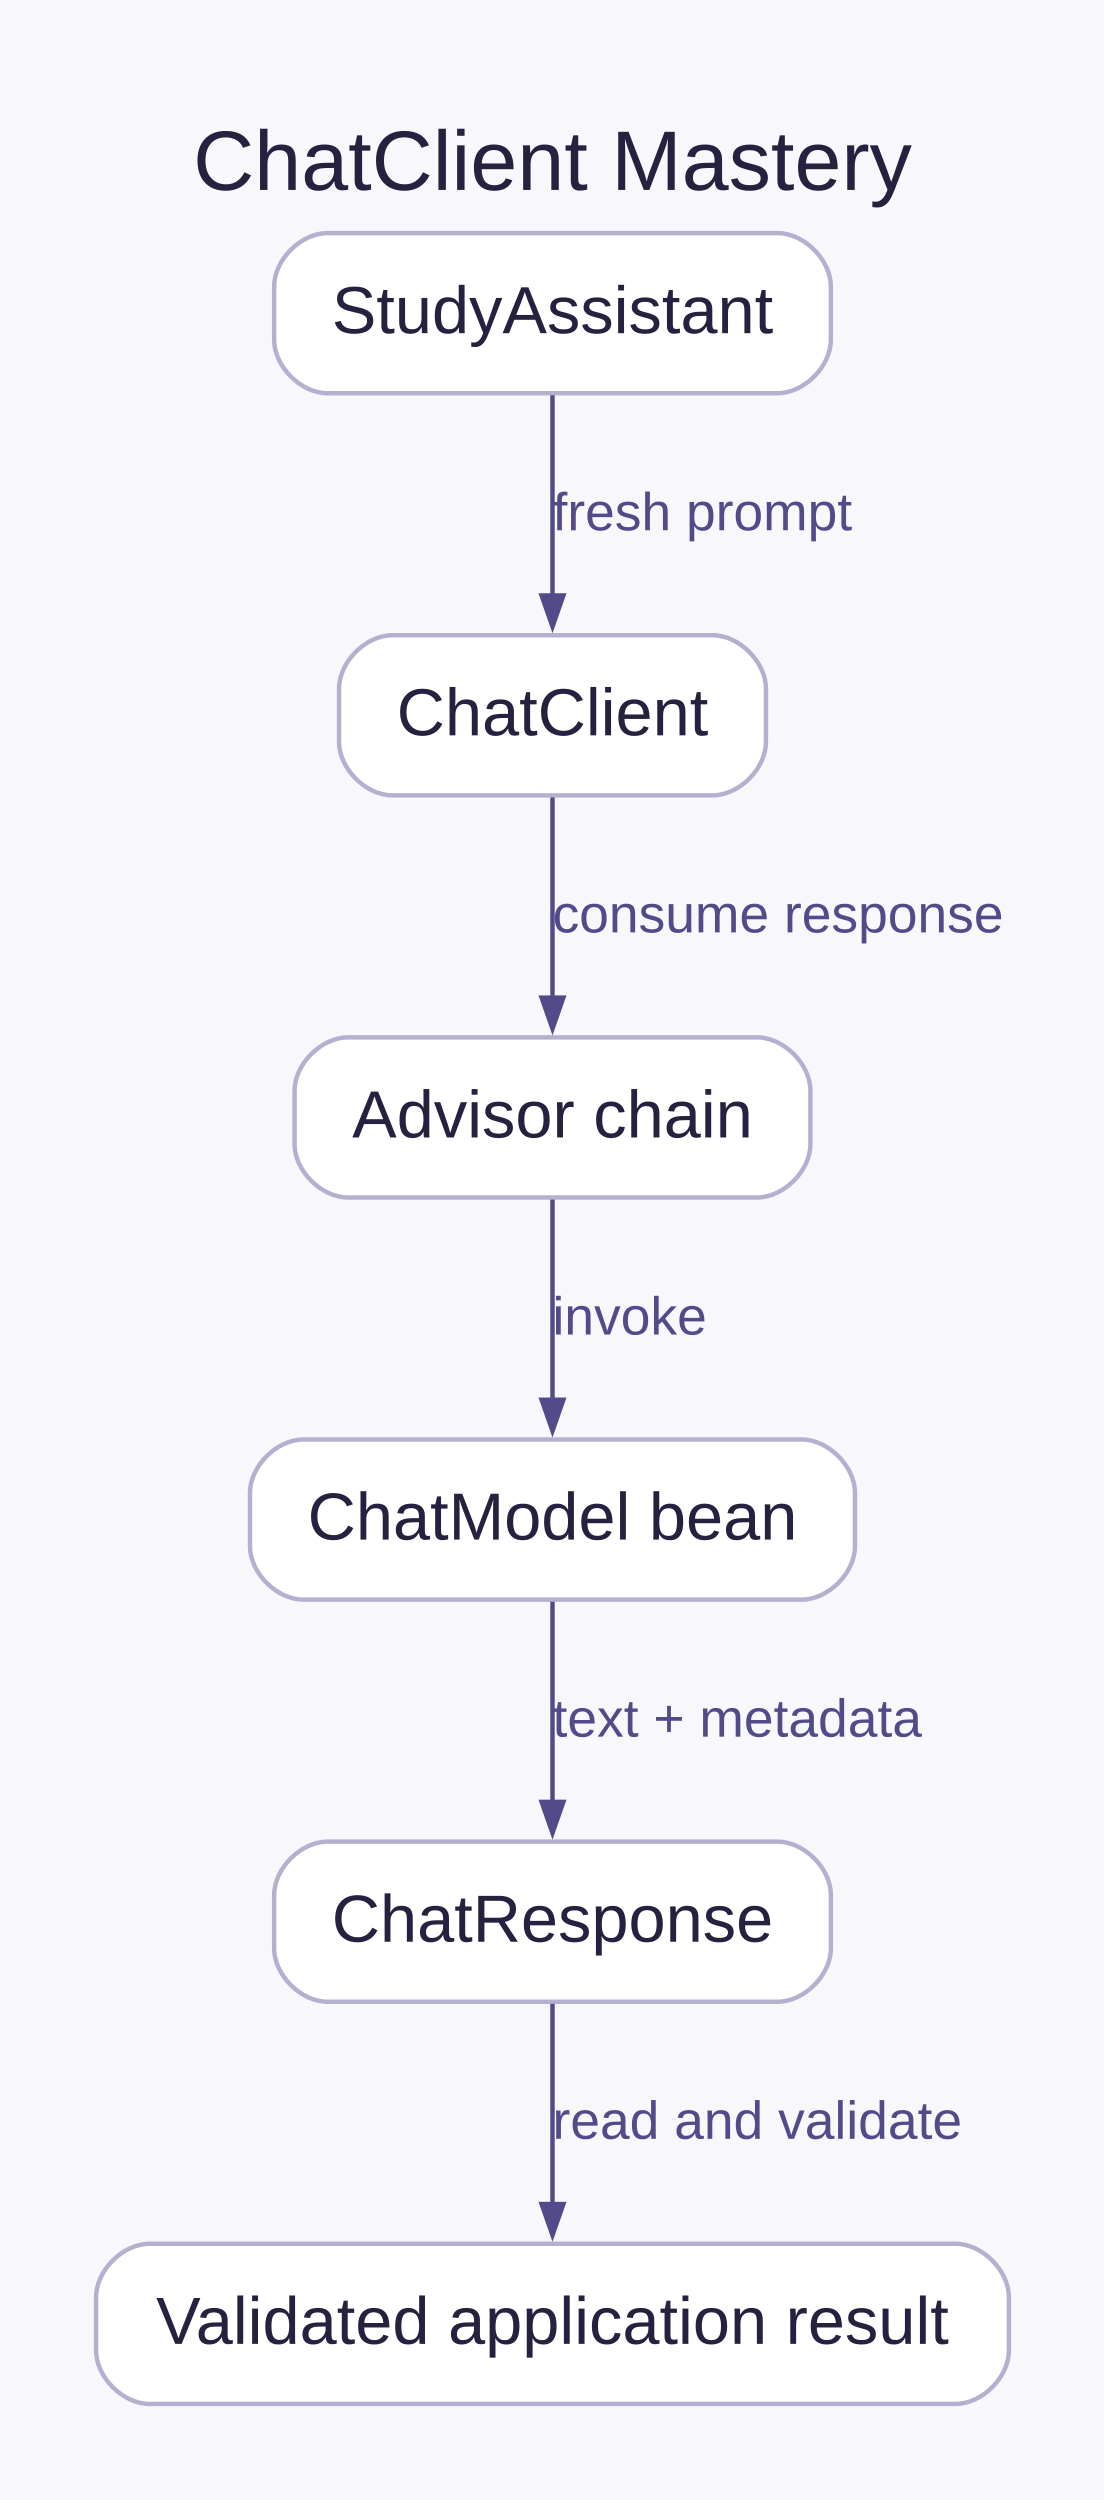
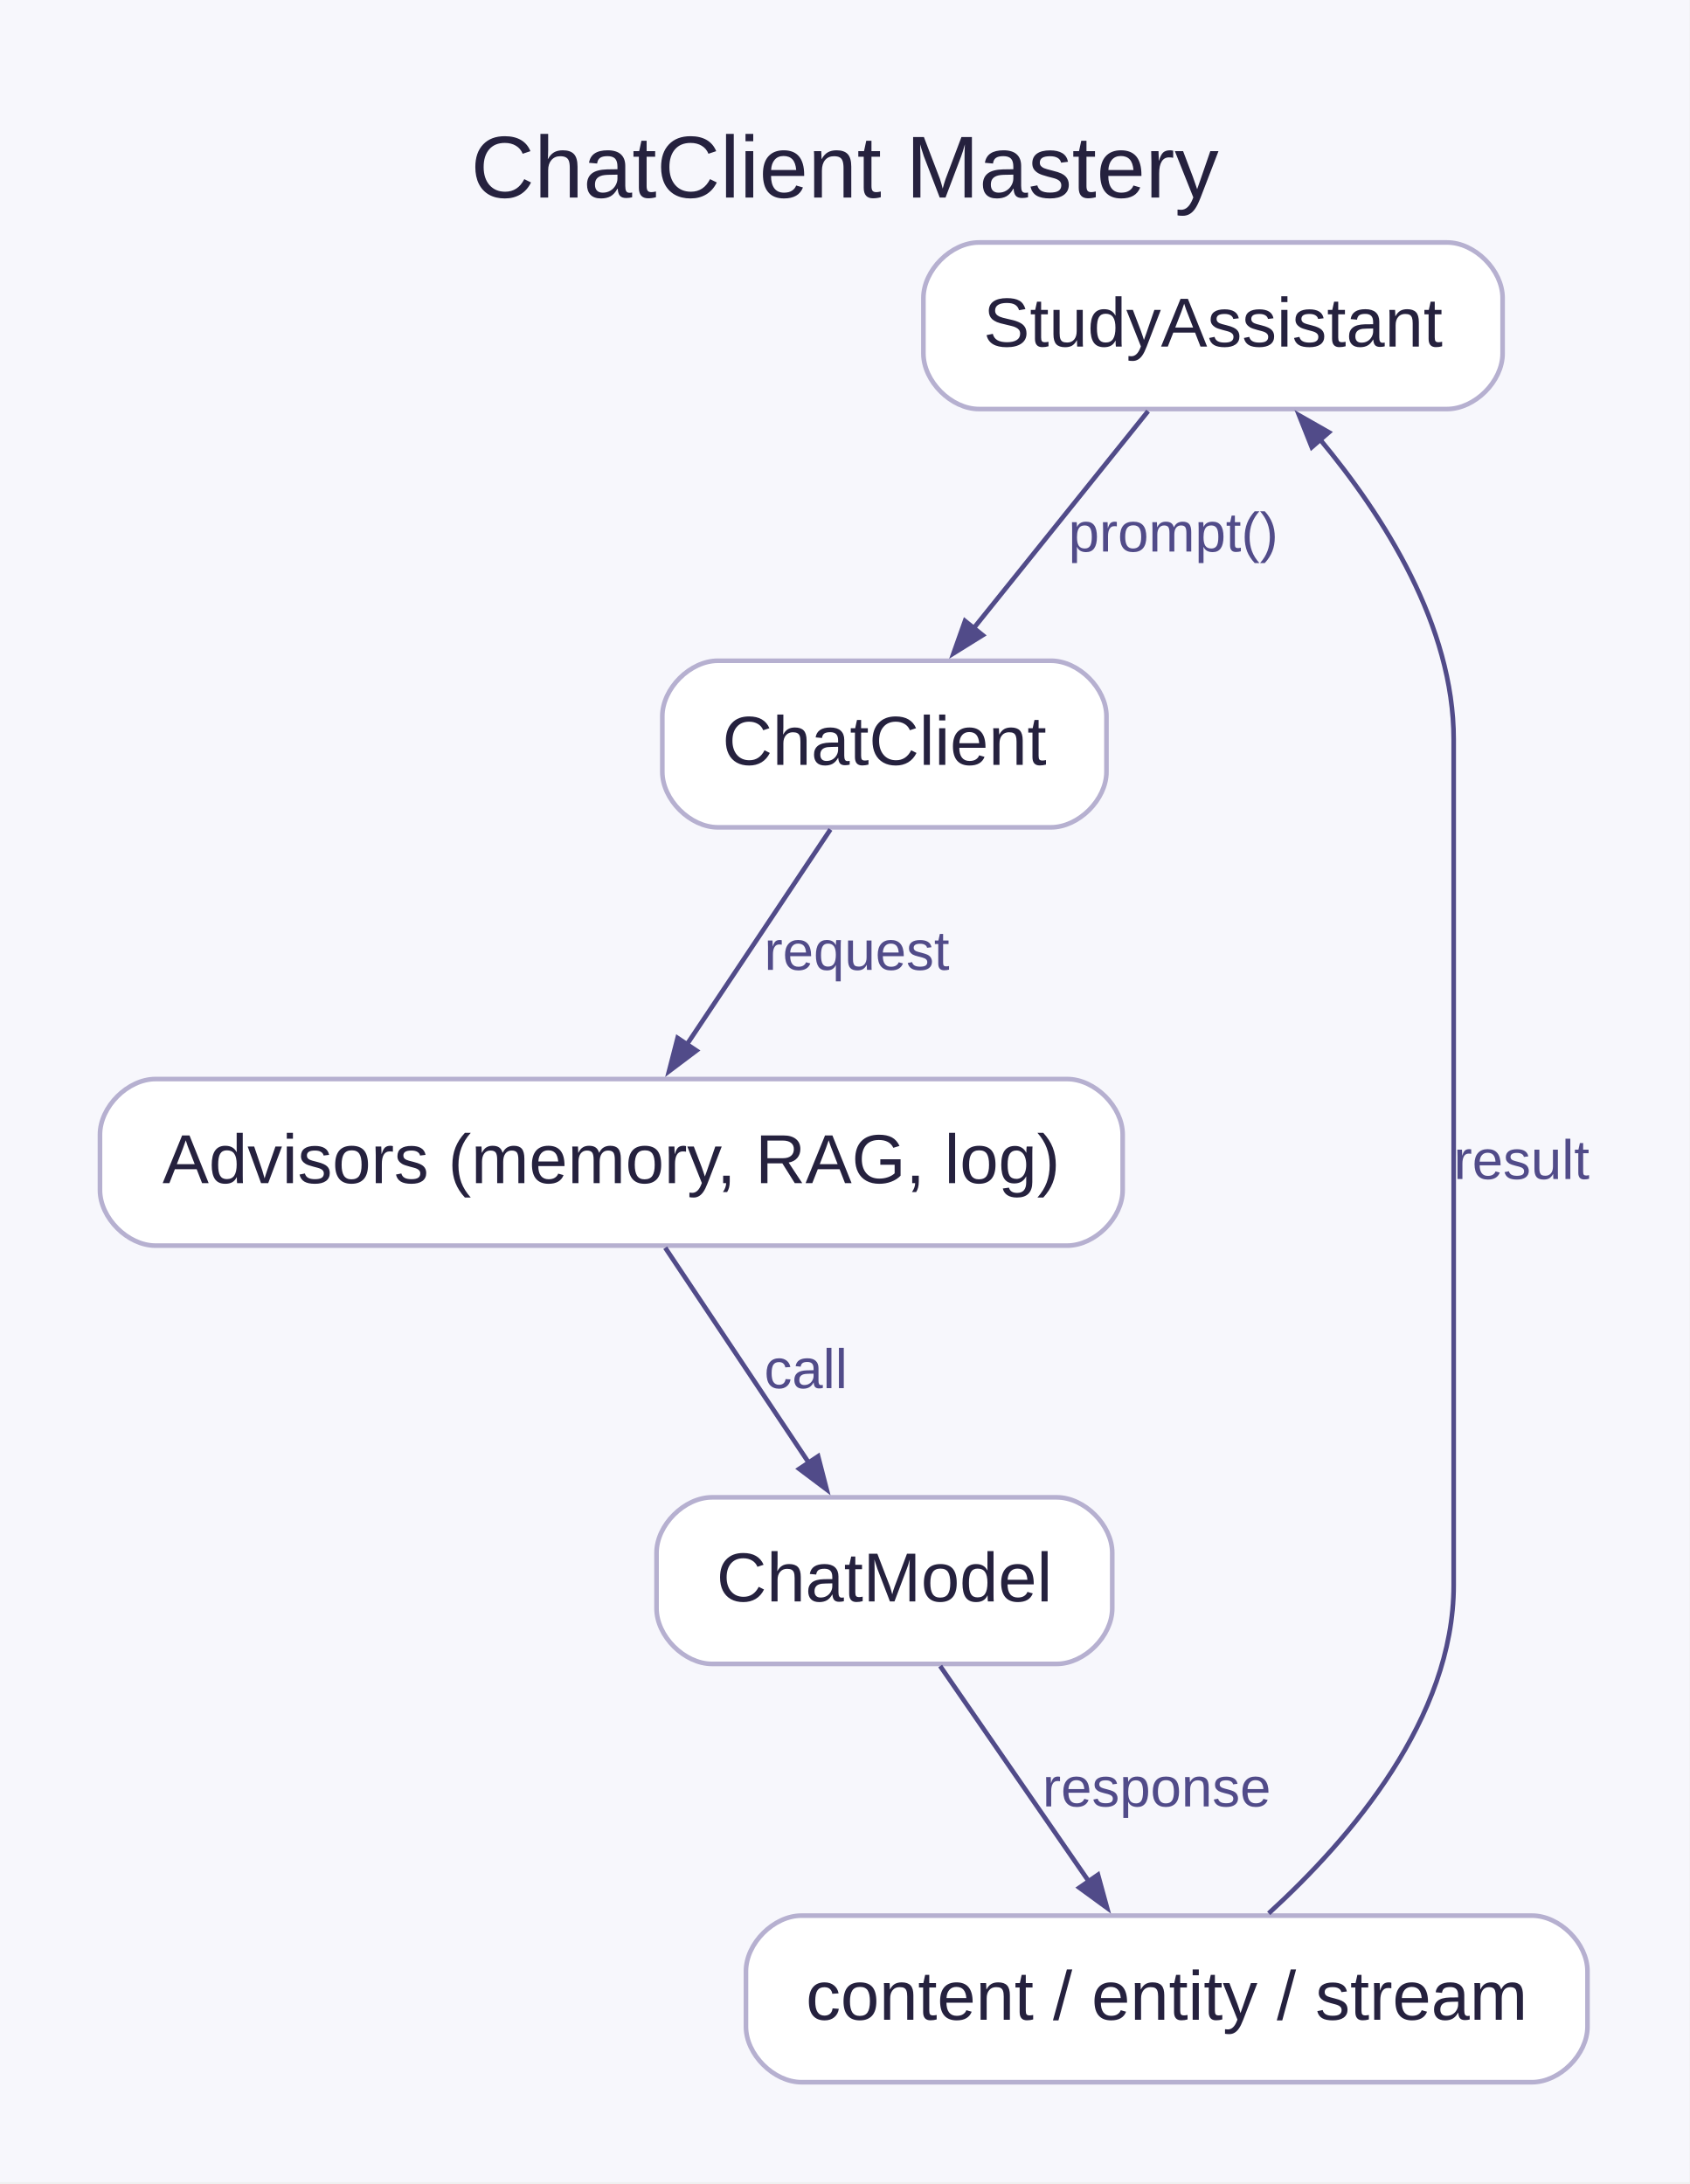
- <svg xmlns="http://www.w3.org/2000/svg" width="248pt" height="562pt" viewBox="0.00 0.00 248.00 562.00" role="img" aria-labelledby="answer-title answer-desc">
-   <g id="graph0" class="graph" transform="scale(1 1) rotate(0) translate(21.6 540.4)">
-     <polygon fill="#f7f7fc" stroke="none" points="-21.6,21.6 -21.6,-540.4 226.8,-540.4 226.8,21.6 -21.6,21.6" />
-     <text xml:space="preserve" text-anchor="middle" x="102.6" y="-497.7" font-family="Arial" font-size="19.00" fill="#25213e">ChatClient Mastery</text>
+ <svg xmlns="http://www.w3.org/2000/svg" width="365pt" height="472pt" viewBox="0.00 0.00 365.00 472.00" role="img" aria-labelledby="answer-title answer-desc">
+   <g id="graph0" class="graph" transform="scale(1 1) rotate(0) translate(21.6 450)">
+     <polygon fill="#f7f7fc" stroke="none" points="-21.6,21.6 -21.6,-450 343.42,-450 343.42,21.6 -21.6,21.6" />
+     <text xml:space="preserve" text-anchor="middle" x="160.91" y="-407.3" font-family="Arial" font-size="19.00" fill="#25213e">ChatClient Mastery</text>
    <g id="node1" class="node">
-       <path fill="#ffffff" stroke="#b6b0d0" d="M153.17,-488C153.17,-488 52.03,-488 52.03,-488 46.03,-488 40.03,-482 40.03,-476 40.03,-476 40.03,-464 40.03,-464 40.03,-458 46.03,-452 52.03,-452 52.03,-452 153.17,-452 153.17,-452 159.17,-452 165.17,-458 165.17,-464 165.17,-464 165.17,-476 165.17,-476 165.17,-482 159.17,-488 153.17,-488" />
-       <text xml:space="preserve" text-anchor="middle" x="102.6" y="-465.5" font-family="Arial" font-size="15.00" fill="#25213e">StudyAssistant</text>
+       <path fill="#ffffff" stroke="#b6b0d0" d="M291.05,-397.6C291.05,-397.6 189.91,-397.6 189.91,-397.6 183.91,-397.6 177.91,-391.6 177.91,-385.6 177.91,-385.6 177.91,-373.6 177.91,-373.6 177.91,-367.6 183.91,-361.6 189.91,-361.6 189.91,-361.6 291.05,-361.6 291.05,-361.6 297.05,-361.6 303.05,-367.6 303.05,-373.6 303.05,-373.6 303.05,-385.6 303.05,-385.6 303.05,-391.6 297.05,-397.6 291.05,-397.6" />
+       <text xml:space="preserve" text-anchor="middle" x="240.48" y="-375.1" font-family="Arial" font-size="15.00" fill="#25213e">StudyAssistant</text>
    </g>
    <g id="node2" class="node">
-       <path fill="#ffffff" stroke="#b6b0d0" d="M138.58,-397.6C138.58,-397.6 66.62,-397.6 66.62,-397.6 60.62,-397.6 54.62,-391.6 54.62,-385.6 54.62,-385.6 54.62,-373.6 54.62,-373.6 54.62,-367.6 60.62,-361.6 66.62,-361.6 66.62,-361.6 138.58,-361.6 138.58,-361.6 144.58,-361.6 150.58,-367.6 150.58,-373.6 150.58,-373.6 150.58,-385.6 150.58,-385.6 150.58,-391.6 144.58,-397.6 138.58,-397.6" />
-       <text xml:space="preserve" text-anchor="middle" x="102.6" y="-375.1" font-family="Arial" font-size="15.00" fill="#25213e">ChatClient</text>
+       <path fill="#ffffff" stroke="#b6b0d0" d="M205.46,-307.2C205.46,-307.2 133.5,-307.2 133.5,-307.2 127.5,-307.2 121.5,-301.2 121.5,-295.2 121.5,-295.2 121.5,-283.2 121.5,-283.2 121.5,-277.2 127.5,-271.2 133.5,-271.2 133.5,-271.2 205.46,-271.2 205.46,-271.2 211.46,-271.2 217.46,-277.2 217.46,-283.2 217.46,-283.2 217.46,-295.2 217.46,-295.2 217.46,-301.2 211.46,-307.2 205.46,-307.2" />
+       <text xml:space="preserve" text-anchor="middle" x="169.48" y="-284.7" font-family="Arial" font-size="15.00" fill="#25213e">ChatClient</text>
    </g>
    <g id="edge1" class="edge">
-       <path fill="none" stroke="#514b89" d="M102.6,-451.54C102.6,-438.58 102.6,-420.72 102.6,-406.16" />
-       <polygon fill="#514b89" stroke="#514b89" points="105.05,-406.54 102.6,-399.54 100.15,-406.54 105.05,-406.54" />
-       <text xml:space="preserve" text-anchor="middle" x="136.28" y="-421.2" font-family="Arial" font-size="12.00" fill="#514b89">fresh prompt</text>
+       <path fill="none" stroke="#514b89" d="M226.45,-361.14C215.66,-347.7 200.62,-328.97 188.7,-314.14" />
+       <polygon fill="#514b89" stroke="#514b89" points="190.72,-312.73 184.42,-308.81 186.9,-315.8 190.72,-312.73" />
+       <text xml:space="preserve" text-anchor="middle" x="231.9" y="-330.8" font-family="Arial" font-size="12.00" fill="#514b89">prompt()</text>
    </g>
    <g id="node3" class="node">
-       <path fill="#ffffff" stroke="#b6b0d0" d="M148.58,-307.2C148.58,-307.2 56.62,-307.2 56.62,-307.2 50.62,-307.2 44.62,-301.2 44.62,-295.2 44.62,-295.2 44.62,-283.2 44.62,-283.2 44.62,-277.2 50.62,-271.2 56.62,-271.2 56.62,-271.2 148.58,-271.2 148.58,-271.2 154.58,-271.2 160.58,-277.2 160.58,-283.2 160.58,-283.2 160.58,-295.2 160.58,-295.2 160.58,-301.2 154.58,-307.2 148.58,-307.2" />
-       <text xml:space="preserve" text-anchor="middle" x="102.6" y="-284.7" font-family="Arial" font-size="15.00" fill="#25213e">Advisor chain</text>
+       <path fill="#ffffff" stroke="#b6b0d0" d="M208.96,-216.8C208.96,-216.8 12,-216.8 12,-216.8 6,-216.8 0,-210.8 0,-204.8 0,-204.8 0,-192.8 0,-192.8 0,-186.8 6,-180.8 12,-180.8 12,-180.8 208.96,-180.8 208.96,-180.8 214.96,-180.8 220.96,-186.8 220.96,-192.8 220.96,-192.8 220.96,-204.8 220.96,-204.8 220.96,-210.8 214.96,-216.8 208.96,-216.8" />
+       <text xml:space="preserve" text-anchor="middle" x="110.48" y="-194.3" font-family="Arial" font-size="15.00" fill="#25213e">Advisors (memory, RAG, log)</text>
    </g>
    <g id="edge2" class="edge">
-       <path fill="none" stroke="#514b89" d="M102.6,-361.14C102.6,-348.18 102.6,-330.32 102.6,-315.76" />
-       <polygon fill="#514b89" stroke="#514b89" points="105.05,-316.14 102.6,-309.14 100.15,-316.14 105.05,-316.14" />
-       <text xml:space="preserve" text-anchor="middle" x="153.3" y="-330.8" font-family="Arial" font-size="12.00" fill="#514b89">consume response</text>
+       <path fill="none" stroke="#514b89" d="M157.82,-270.74C148.93,-257.42 136.58,-238.91 126.72,-224.14" />
+       <polygon fill="#514b89" stroke="#514b89" points="128.87,-222.95 122.95,-218.49 124.8,-225.67 128.87,-222.95" />
+       <text xml:space="preserve" text-anchor="middle" x="163.52" y="-240.4" font-family="Arial" font-size="12.00" fill="#514b89">request</text>
    </g>
    <g id="node4" class="node">
-       <path fill="#ffffff" stroke="#b6b0d0" d="M158.6,-216.8C158.6,-216.8 46.6,-216.8 46.6,-216.8 40.6,-216.8 34.6,-210.8 34.6,-204.8 34.6,-204.8 34.6,-192.8 34.6,-192.8 34.6,-186.8 40.6,-180.8 46.6,-180.8 46.6,-180.8 158.6,-180.8 158.6,-180.8 164.6,-180.8 170.6,-186.8 170.6,-192.8 170.6,-192.8 170.6,-204.8 170.6,-204.8 170.6,-210.8 164.6,-216.8 158.6,-216.8" />
-       <text xml:space="preserve" text-anchor="middle" x="102.6" y="-194.3" font-family="Arial" font-size="15.00" fill="#25213e">ChatModel bean</text>
+       <path fill="#ffffff" stroke="#b6b0d0" d="M206.71,-126.4C206.71,-126.4 132.25,-126.4 132.25,-126.4 126.25,-126.4 120.25,-120.4 120.25,-114.4 120.25,-114.4 120.25,-102.4 120.25,-102.4 120.25,-96.4 126.25,-90.4 132.25,-90.4 132.25,-90.4 206.71,-90.4 206.71,-90.4 212.71,-90.4 218.71,-96.4 218.71,-102.4 218.71,-102.4 218.71,-114.4 218.71,-114.4 218.71,-120.4 212.71,-126.4 206.71,-126.4" />
+       <text xml:space="preserve" text-anchor="middle" x="169.48" y="-103.9" font-family="Arial" font-size="15.00" fill="#25213e">ChatModel</text>
    </g>
    <g id="edge3" class="edge">
-       <path fill="none" stroke="#514b89" d="M102.6,-270.74C102.6,-257.78 102.6,-239.92 102.6,-225.36" />
-       <polygon fill="#514b89" stroke="#514b89" points="105.05,-225.74 102.6,-218.74 100.15,-225.74 105.05,-225.74" />
-       <text xml:space="preserve" text-anchor="middle" x="119.94" y="-240.4" font-family="Arial" font-size="12.00" fill="#514b89">invoke</text>
+       <path fill="none" stroke="#514b89" d="M122.13,-180.34C131.02,-167.02 143.37,-148.51 153.23,-133.74" />
+       <polygon fill="#514b89" stroke="#514b89" points="155.16,-135.27 157.01,-128.09 151.08,-132.55 155.16,-135.27" />
+       <text xml:space="preserve" text-anchor="middle" x="152.51" y="-150" font-family="Arial" font-size="12.00" fill="#514b89">call</text>
    </g>
    <g id="node5" class="node">
-       <path fill="#ffffff" stroke="#b6b0d0" d="M153.18,-126.4C153.18,-126.4 52.03,-126.4 52.03,-126.4 46.03,-126.4 40.03,-120.4 40.03,-114.4 40.03,-114.4 40.03,-102.4 40.03,-102.4 40.03,-96.4 46.03,-90.4 52.03,-90.4 52.03,-90.4 153.18,-90.4 153.18,-90.4 159.18,-90.4 165.18,-96.4 165.18,-102.4 165.18,-102.4 165.18,-114.4 165.18,-114.4 165.18,-120.4 159.18,-126.4 153.18,-126.4" />
-       <text xml:space="preserve" text-anchor="middle" x="102.6" y="-103.9" font-family="Arial" font-size="15.00" fill="#25213e">ChatResponse</text>
+       <path fill="#ffffff" stroke="#b6b0d0" d="M309.39,-36C309.39,-36 151.57,-36 151.57,-36 145.57,-36 139.57,-30 139.57,-24 139.57,-24 139.57,-12 139.57,-12 139.57,-6 145.57,0 151.57,0 151.57,0 309.39,0 309.39,0 315.39,0 321.39,-6 321.39,-12 321.39,-12 321.39,-24 321.39,-24 321.39,-30 315.39,-36 309.39,-36" />
+       <text xml:space="preserve" text-anchor="middle" x="230.48" y="-13.5" font-family="Arial" font-size="15.00" fill="#25213e">content / entity / stream</text>
    </g>
    <g id="edge4" class="edge">
-       <path fill="none" stroke="#514b89" d="M102.6,-180.34C102.6,-167.38 102.6,-149.52 102.6,-134.96" />
-       <polygon fill="#514b89" stroke="#514b89" points="105.05,-135.34 102.6,-128.34 100.15,-135.34 105.05,-135.34" />
-       <text xml:space="preserve" text-anchor="middle" x="144.13" y="-150" font-family="Arial" font-size="12.00" fill="#514b89">text + metadata</text>
-     </g>
-     <g id="node6" class="node">
-       <path fill="#ffffff" stroke="#b6b0d0" d="M193.2,-36C193.2,-36 12,-36 12,-36 6,-36 0,-30 0,-24 0,-24 0,-12 0,-12 0,-6 6,0 12,0 12,0 193.2,0 193.2,0 199.2,0 205.2,-6 205.2,-12 205.2,-12 205.2,-24 205.2,-24 205.2,-30 199.2,-36 193.2,-36" />
-       <text xml:space="preserve" text-anchor="middle" x="102.6" y="-13.5" font-family="Arial" font-size="15.00" fill="#25213e">Validated application result</text>
+       <path fill="none" stroke="#514b89" d="M181.53,-89.94C190.72,-76.62 203.49,-58.11 213.68,-43.34" />
+       <polygon fill="#514b89" stroke="#514b89" points="215.63,-44.83 217.59,-37.67 211.6,-42.04 215.63,-44.83" />
+       <text xml:space="preserve" text-anchor="middle" x="228.31" y="-59.6" font-family="Arial" font-size="12.00" fill="#514b89">response</text>
    </g>
    <g id="edge5" class="edge">
-       <path fill="none" stroke="#514b89" d="M102.6,-89.94C102.6,-76.98 102.6,-59.12 102.6,-44.56" />
-       <polygon fill="#514b89" stroke="#514b89" points="105.05,-44.94 102.6,-37.94 100.15,-44.94 105.05,-44.94" />
-       <text xml:space="preserve" text-anchor="middle" x="148.64" y="-59.6" font-family="Arial" font-size="12.00" fill="#514b89">read and validate</text>
+       <path fill="none" stroke="#514b89" d="M252.51,-36.49C270.33,-52.75 292.48,-78.72 292.48,-107.4 292.48,-290.2 292.48,-290.2 292.48,-290.2 292.48,-314.72 277.43,-338.44 263.52,-355.13" />
+       <polygon fill="#514b89" stroke="#514b89" points="261.82,-353.35 259.08,-360.24 265.52,-356.57 261.82,-353.35" />
+       <text xml:space="preserve" text-anchor="middle" x="307.15" y="-195.2" font-family="Arial" font-size="12.00" fill="#514b89">result</text>
    </g>
  </g>
</svg>
